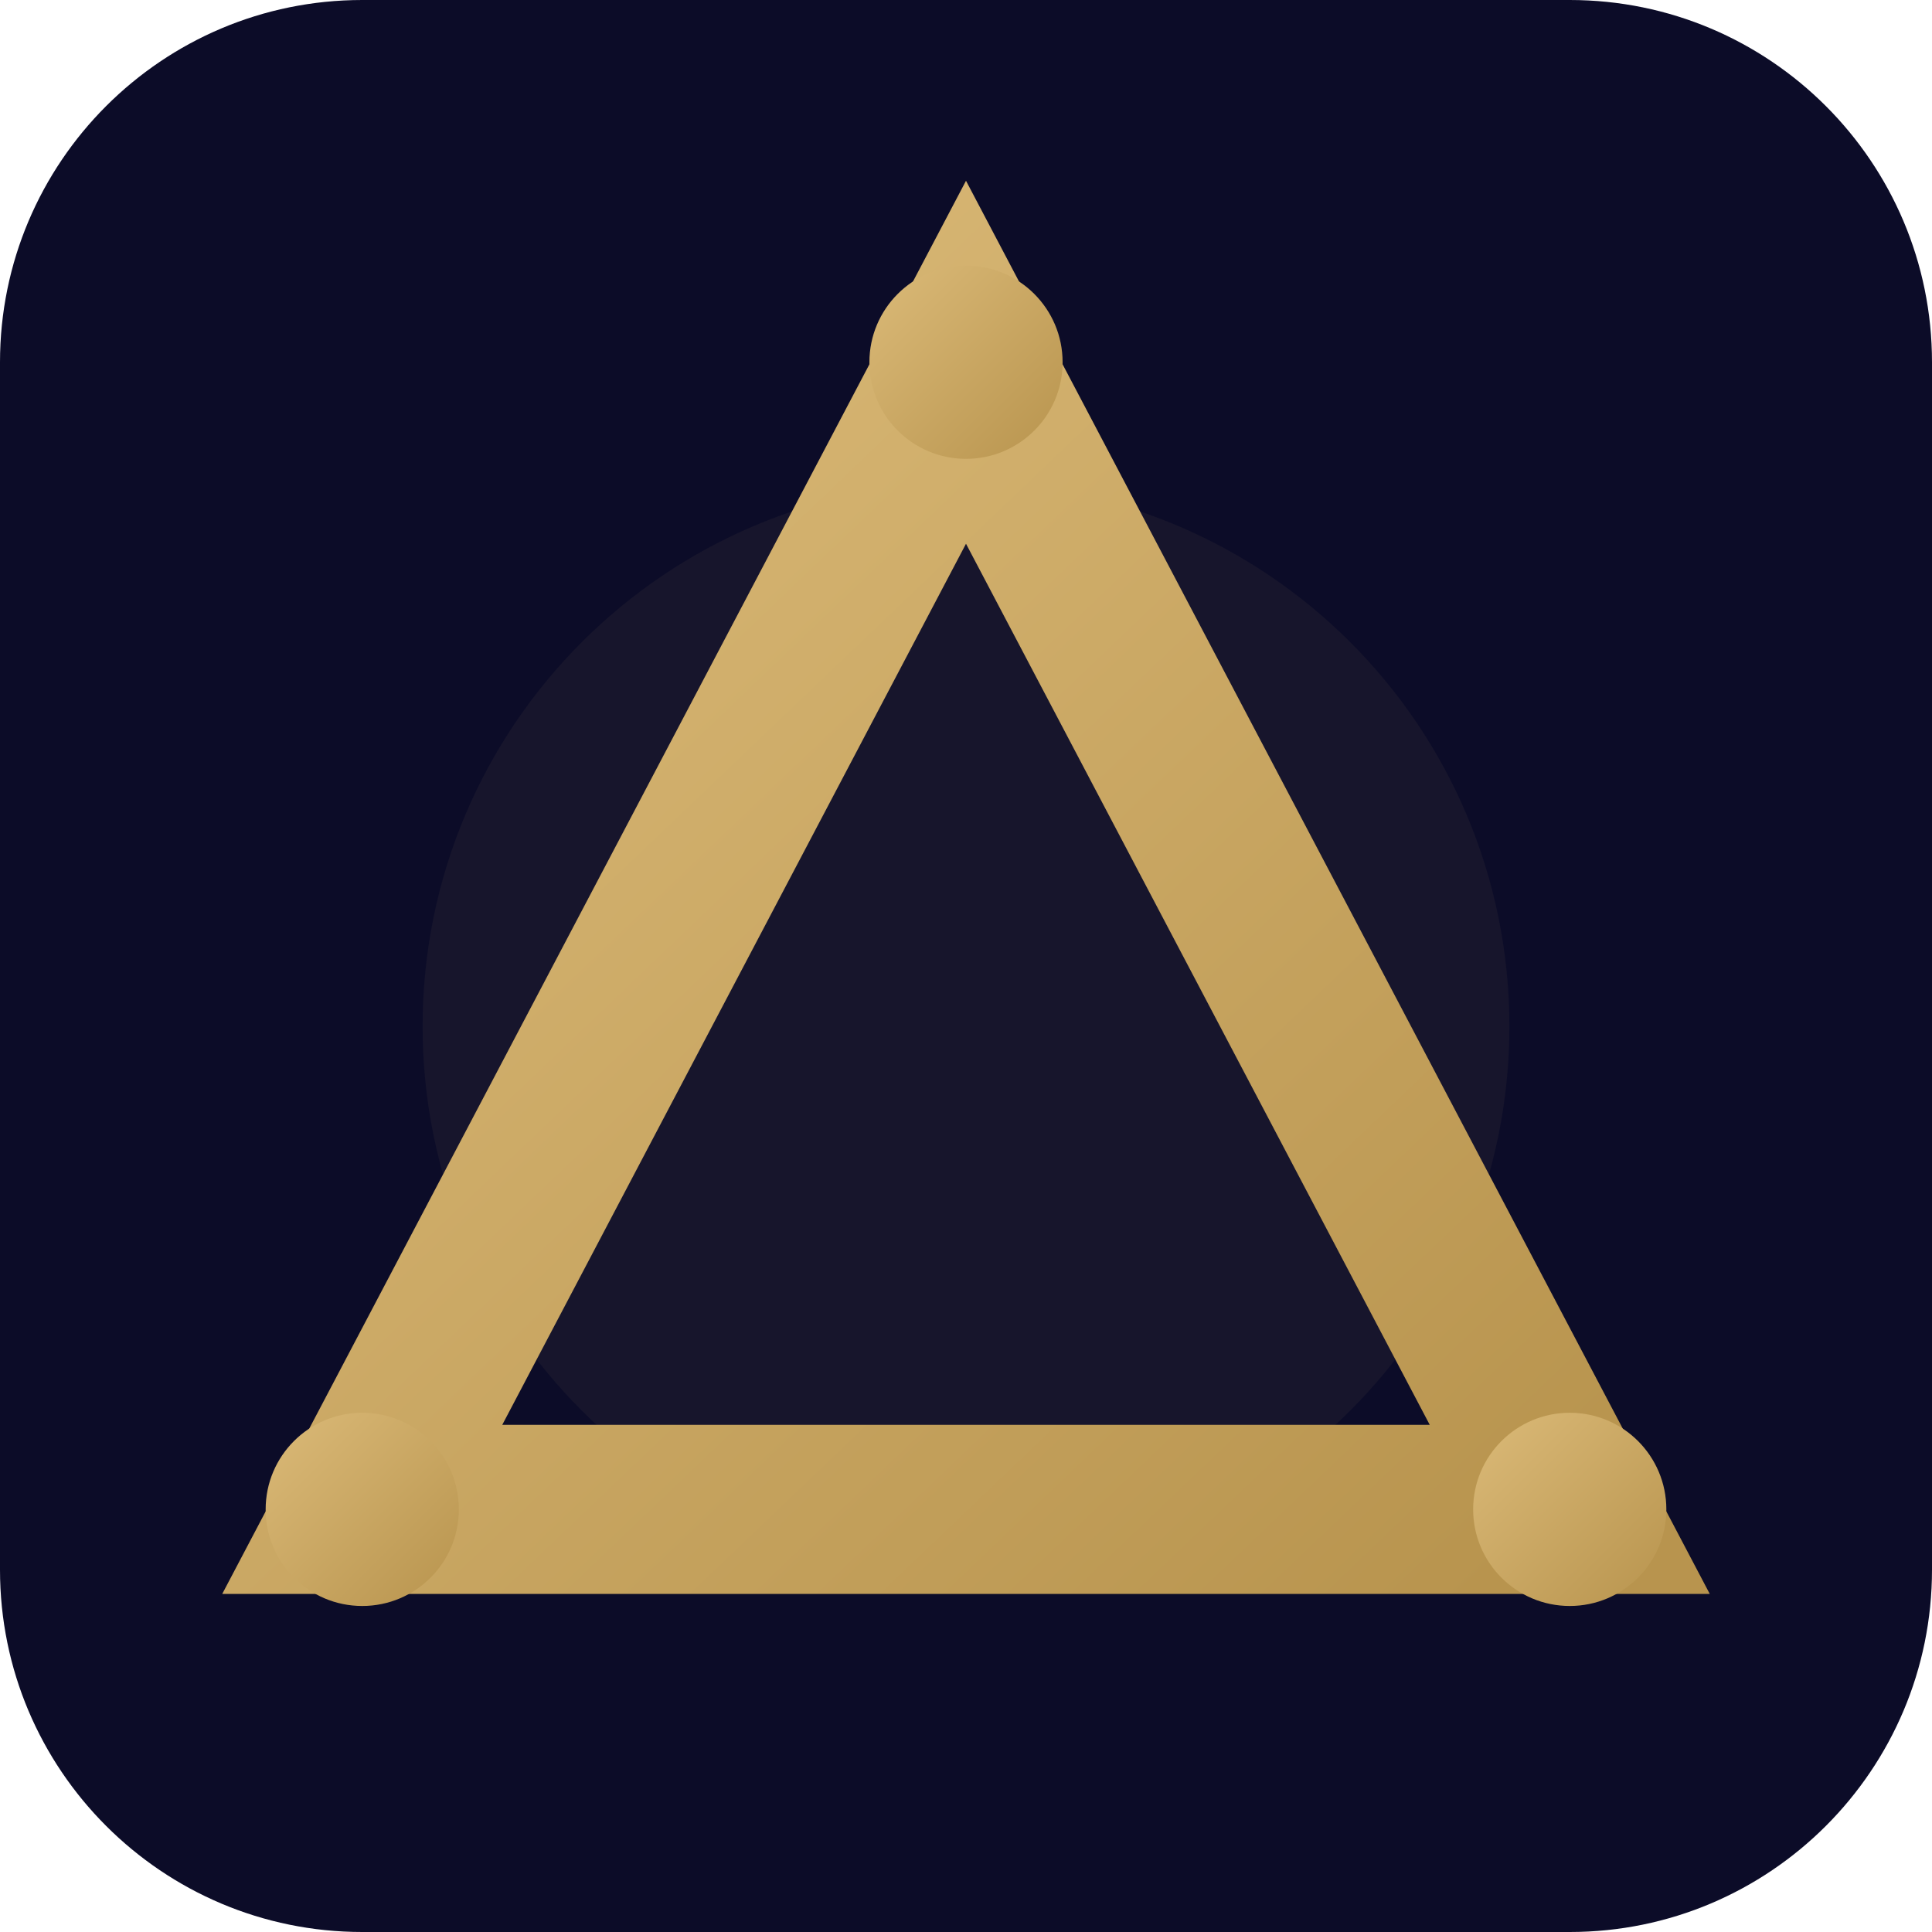
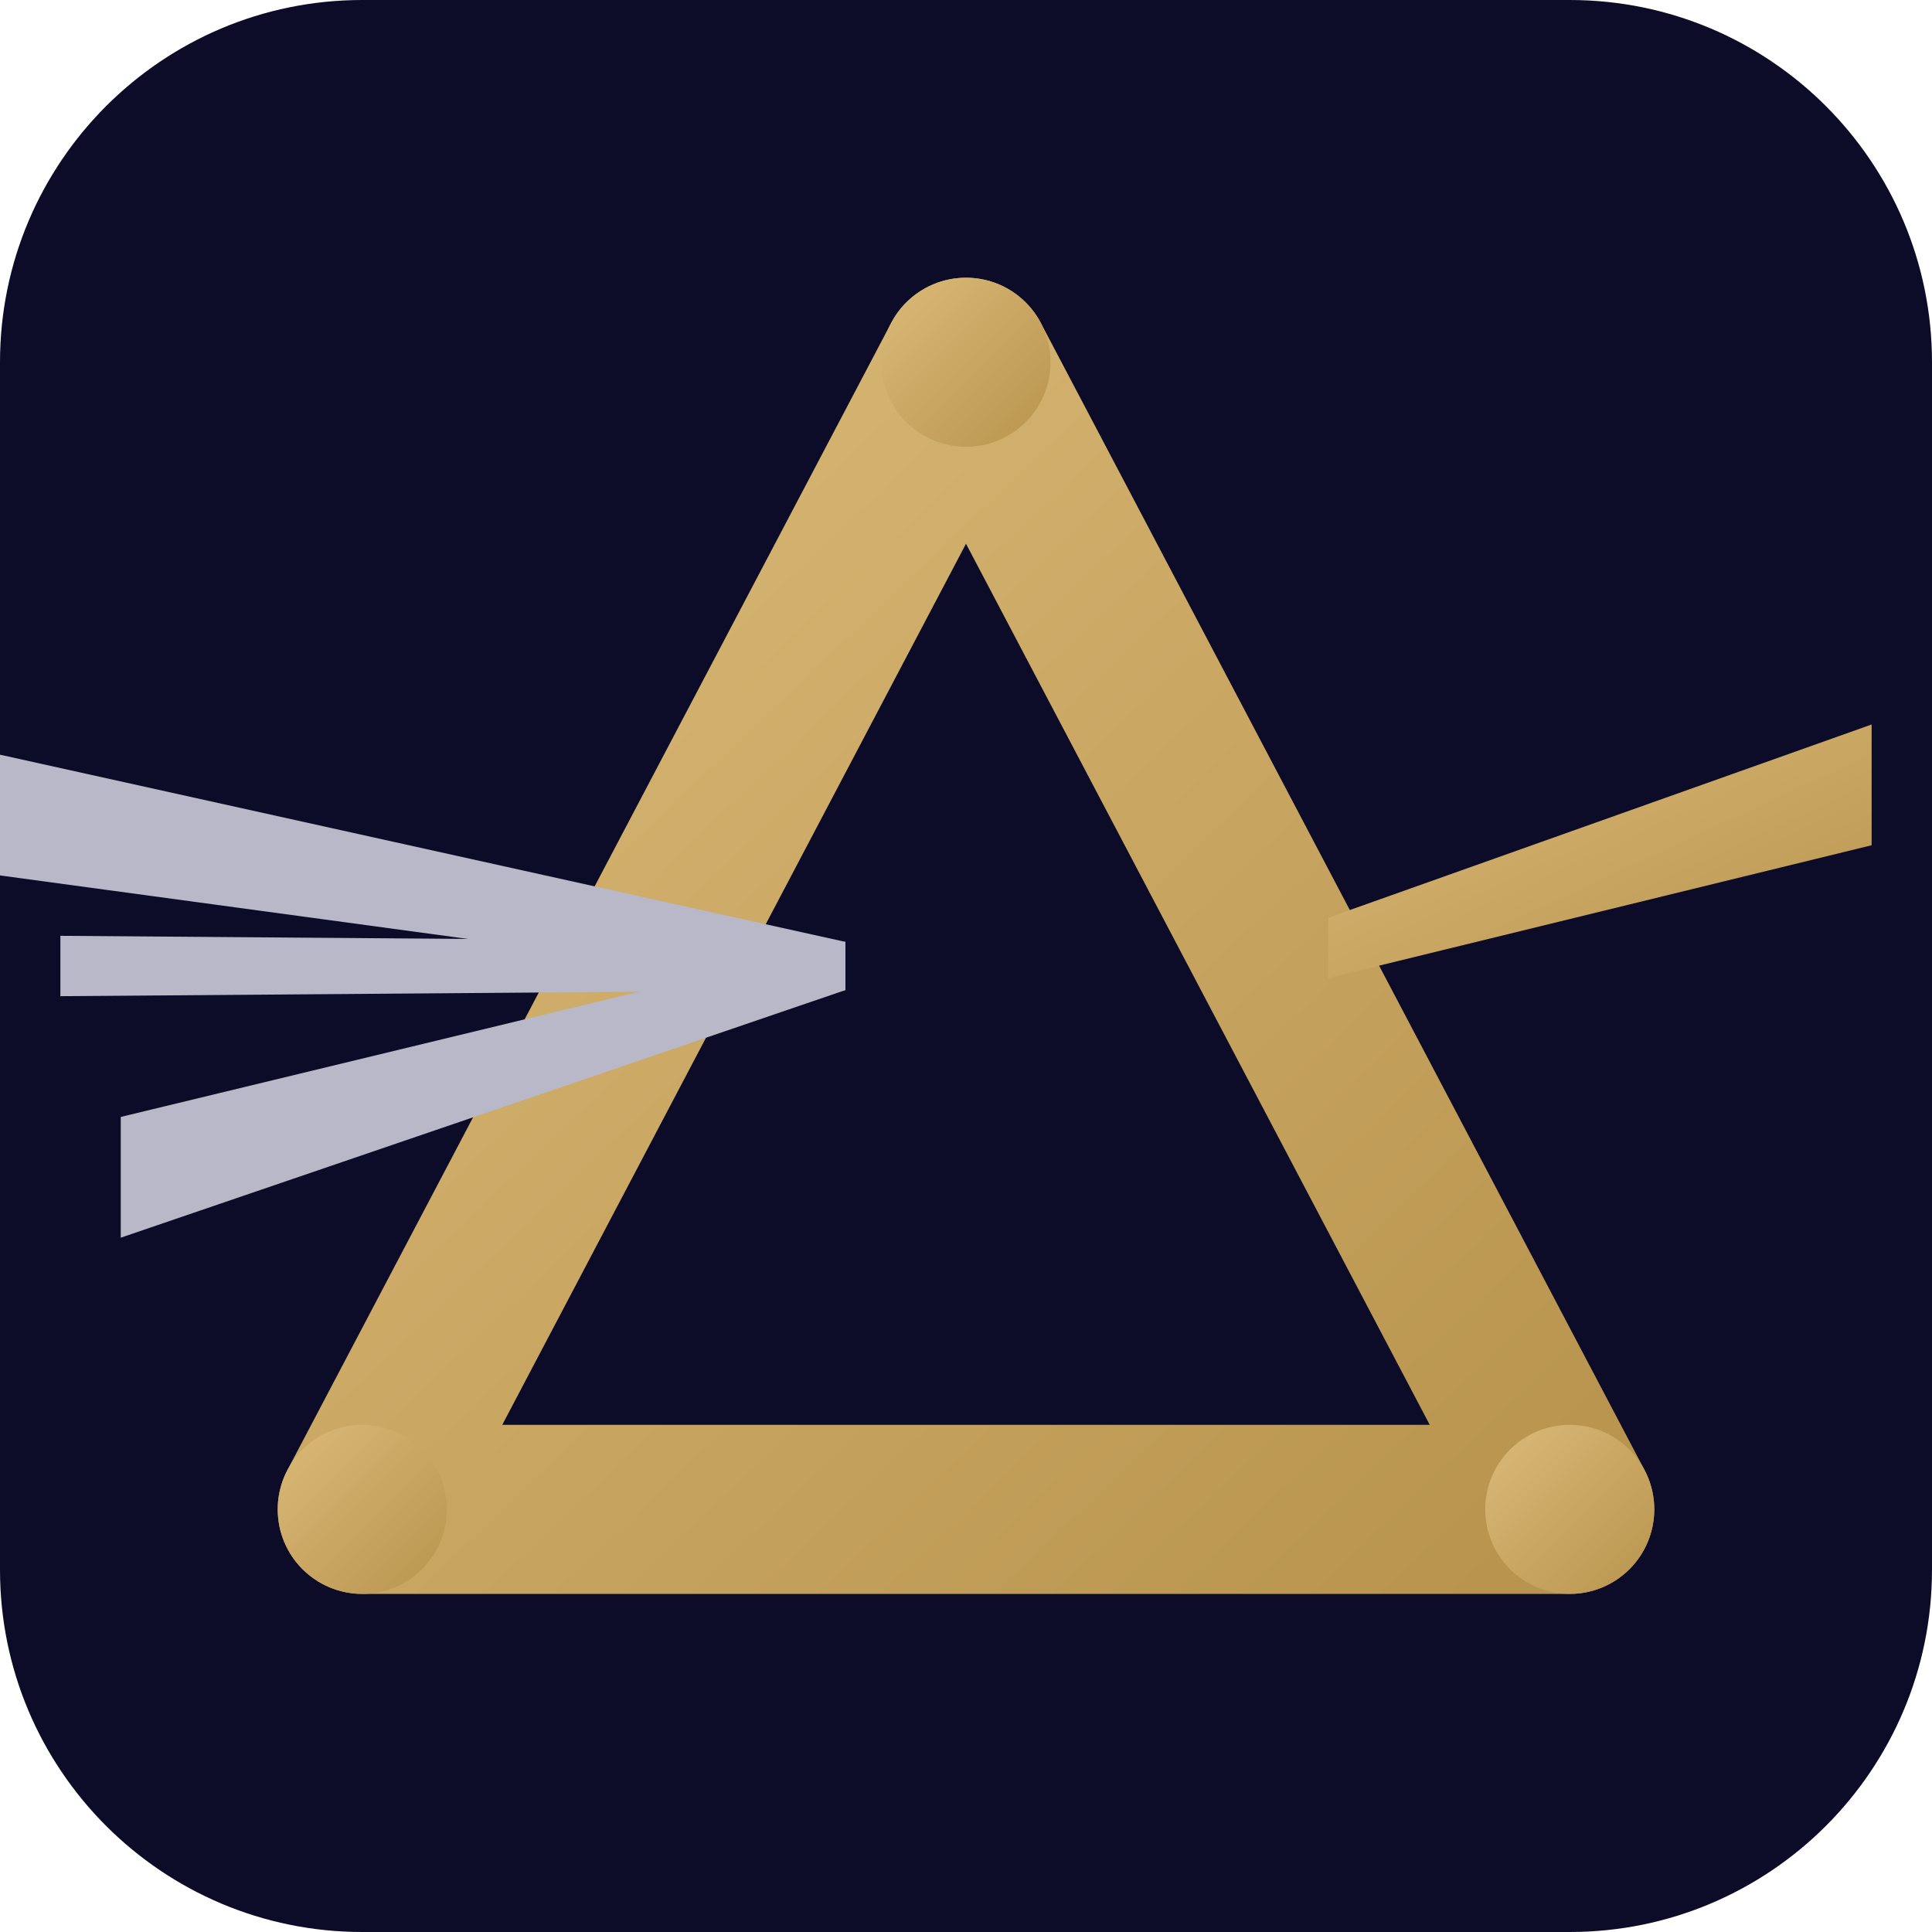
<svg xmlns="http://www.w3.org/2000/svg" viewBox="0 0 32 32" fill="none">
  <defs>
    <linearGradient id="gold" x1="0" y1="0" x2="1" y2="1">
      <stop offset="0%" stop-color="#DBBA78" />
      <stop offset="100%" stop-color="#B8944E" />
    </linearGradient>
  </defs>
  <rect x="0" y="0" width="32" height="32" rx="6" fill="#0C0C28" />
-   <circle cx="16" cy="17" r="9" fill="#C9A96E" opacity="0.06" />
-   <path d="M16 6 L6 25 L26 25 Z" fill="none" stroke="url(#gold)" stroke-width="2.8" stroke-linejoin="miter" />
-   <circle cx="16" cy="6" r="1.6" fill="url(#gold)" />
-   <circle cx="6" cy="25" r="1.6" fill="url(#gold)" />
-   <circle cx="26" cy="25" r="1.6" fill="url(#gold)" />
+   <path d="M16 6 L6 25 L26 25 Z" fill="none" stroke="url(#gold)" stroke-width="2.8" stroke-linejoin="round" />
+   <circle cx="16" cy="6" r="1.4" fill="url(#gold)" />
+   <circle cx="6" cy="25" r="1.4" fill="url(#gold)" />
+   <circle cx="26" cy="25" r="1.4" fill="url(#gold)" />
+   <polygon points="0,12.5 14,15.6 14,16.4 0,14.5" fill="#B8B8C8" />
+   <polygon points="1,15.5 14,15.6 14,16.4 1,16.5" fill="#B8B8C8" />
+   <polygon points="2,18.5 14,15.6 14,16.4 2,20.5" fill="#B8B8C8" />
+   <polygon points="22,15.2 31,12 31,14 22,16.2" fill="url(#gold)" />
</svg>
